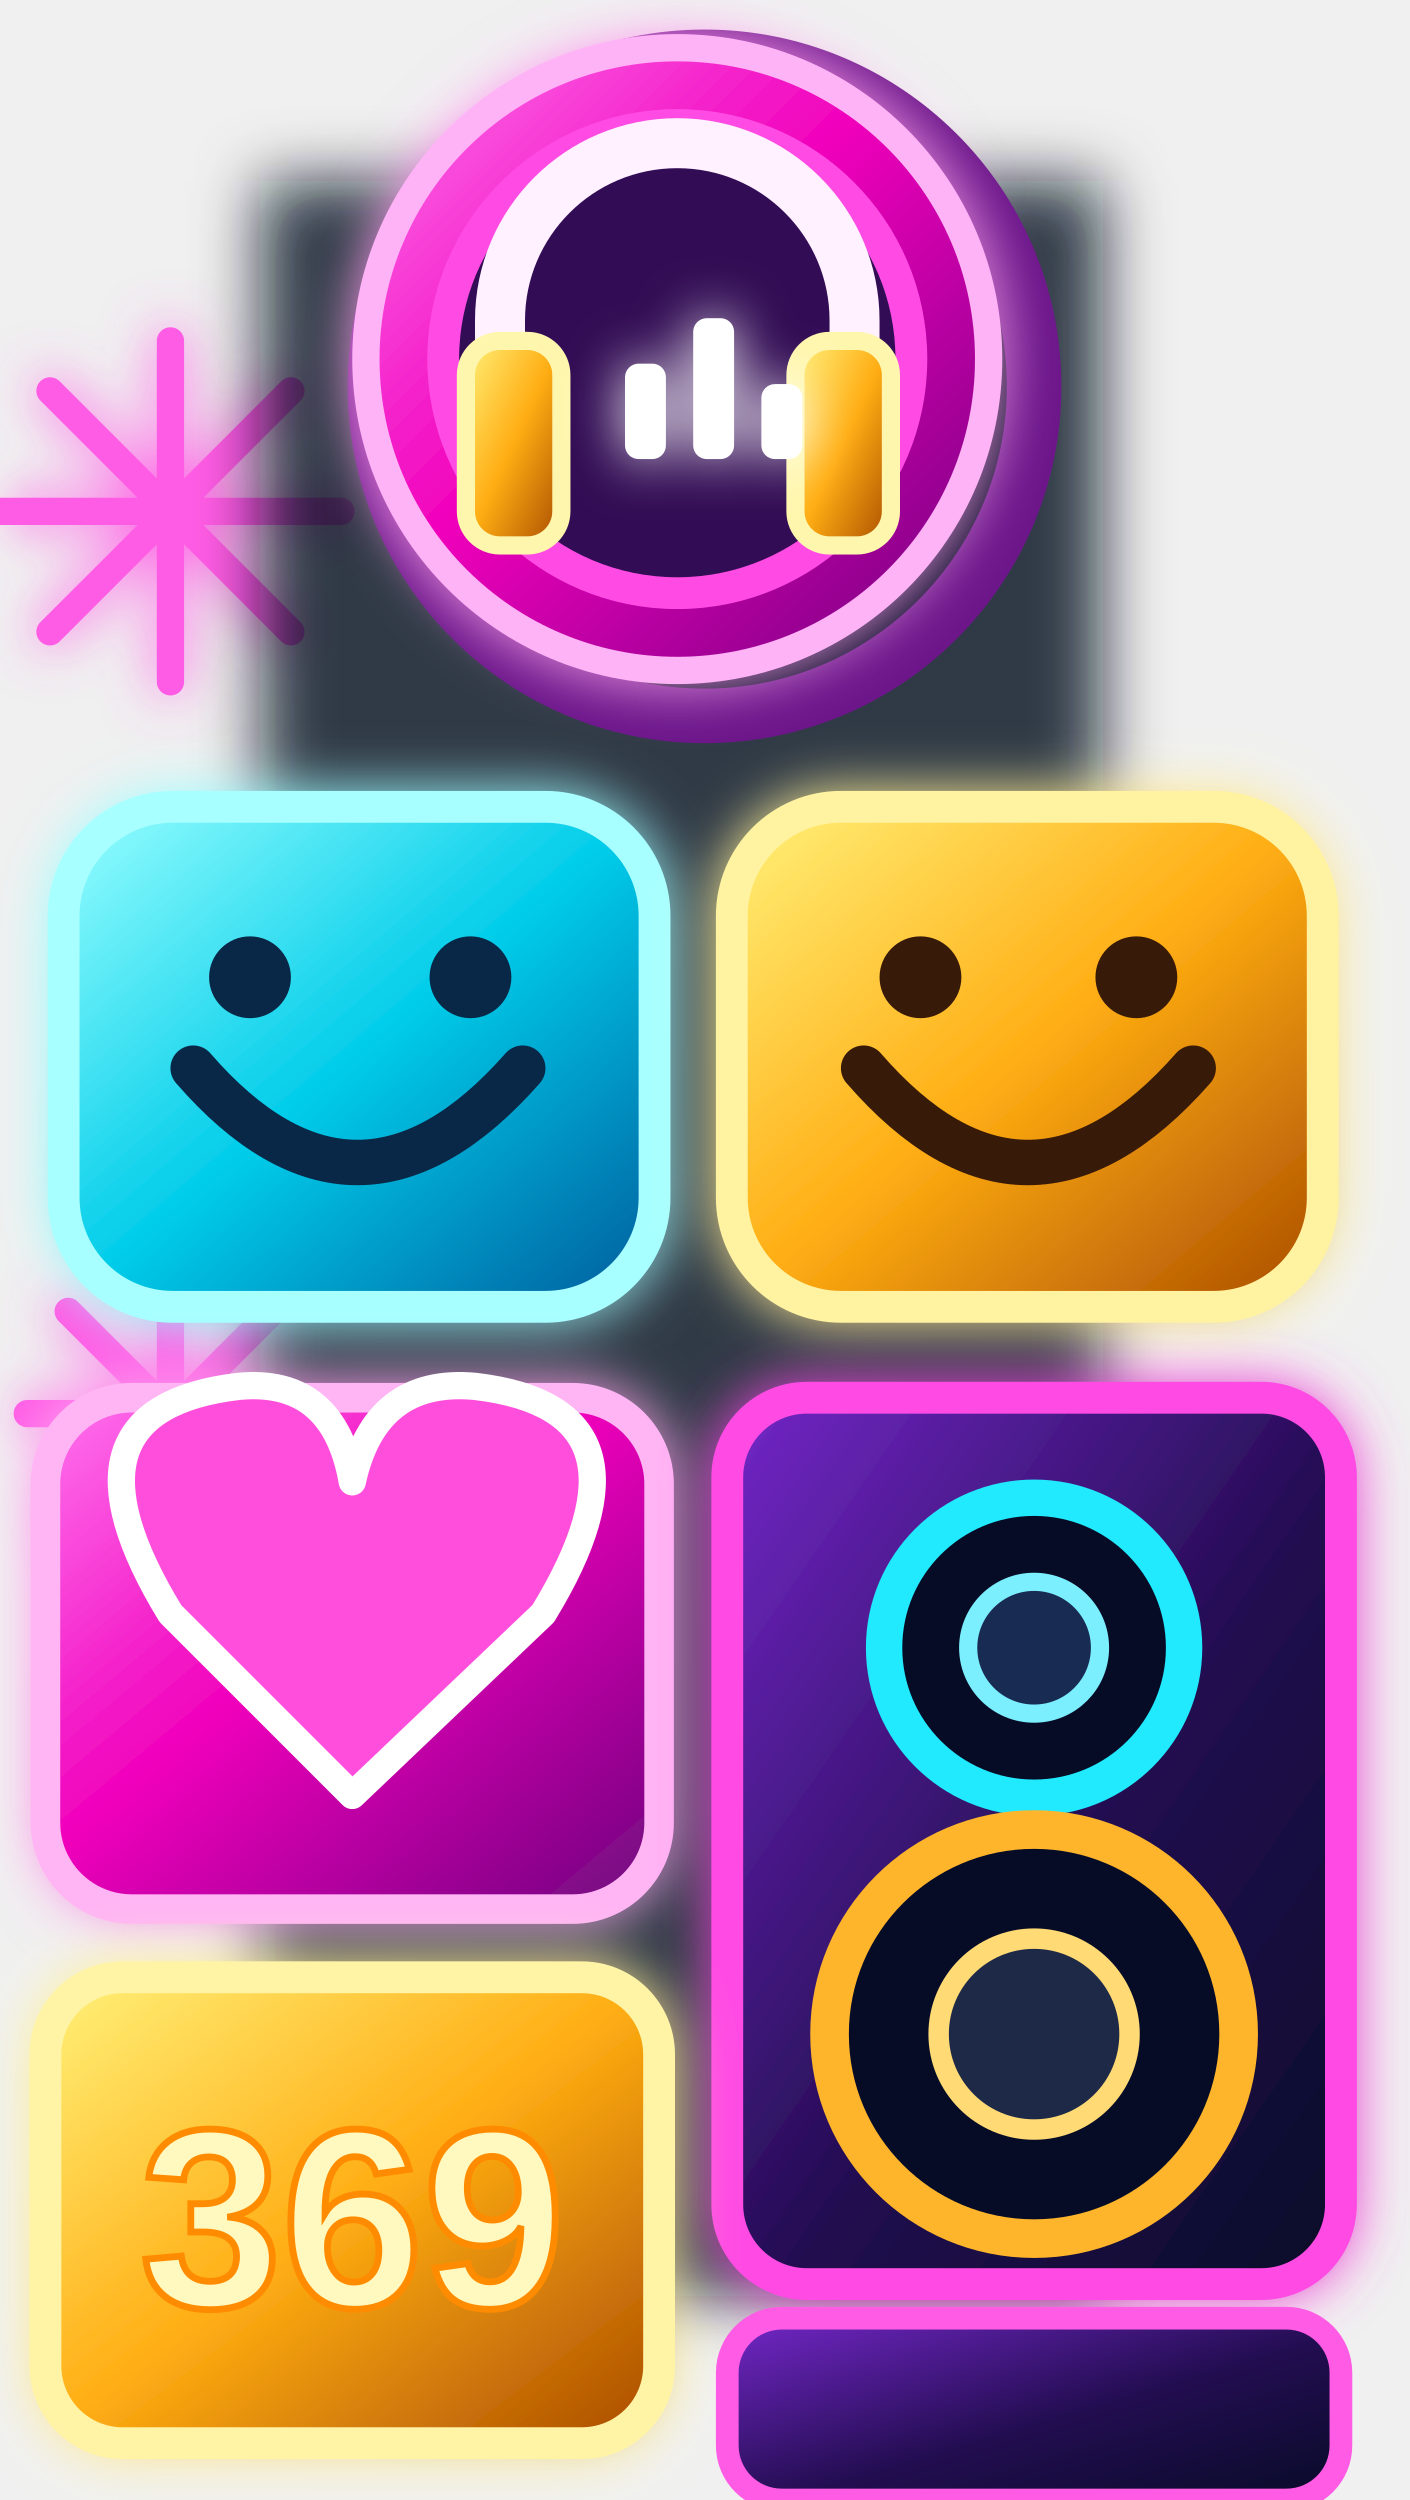
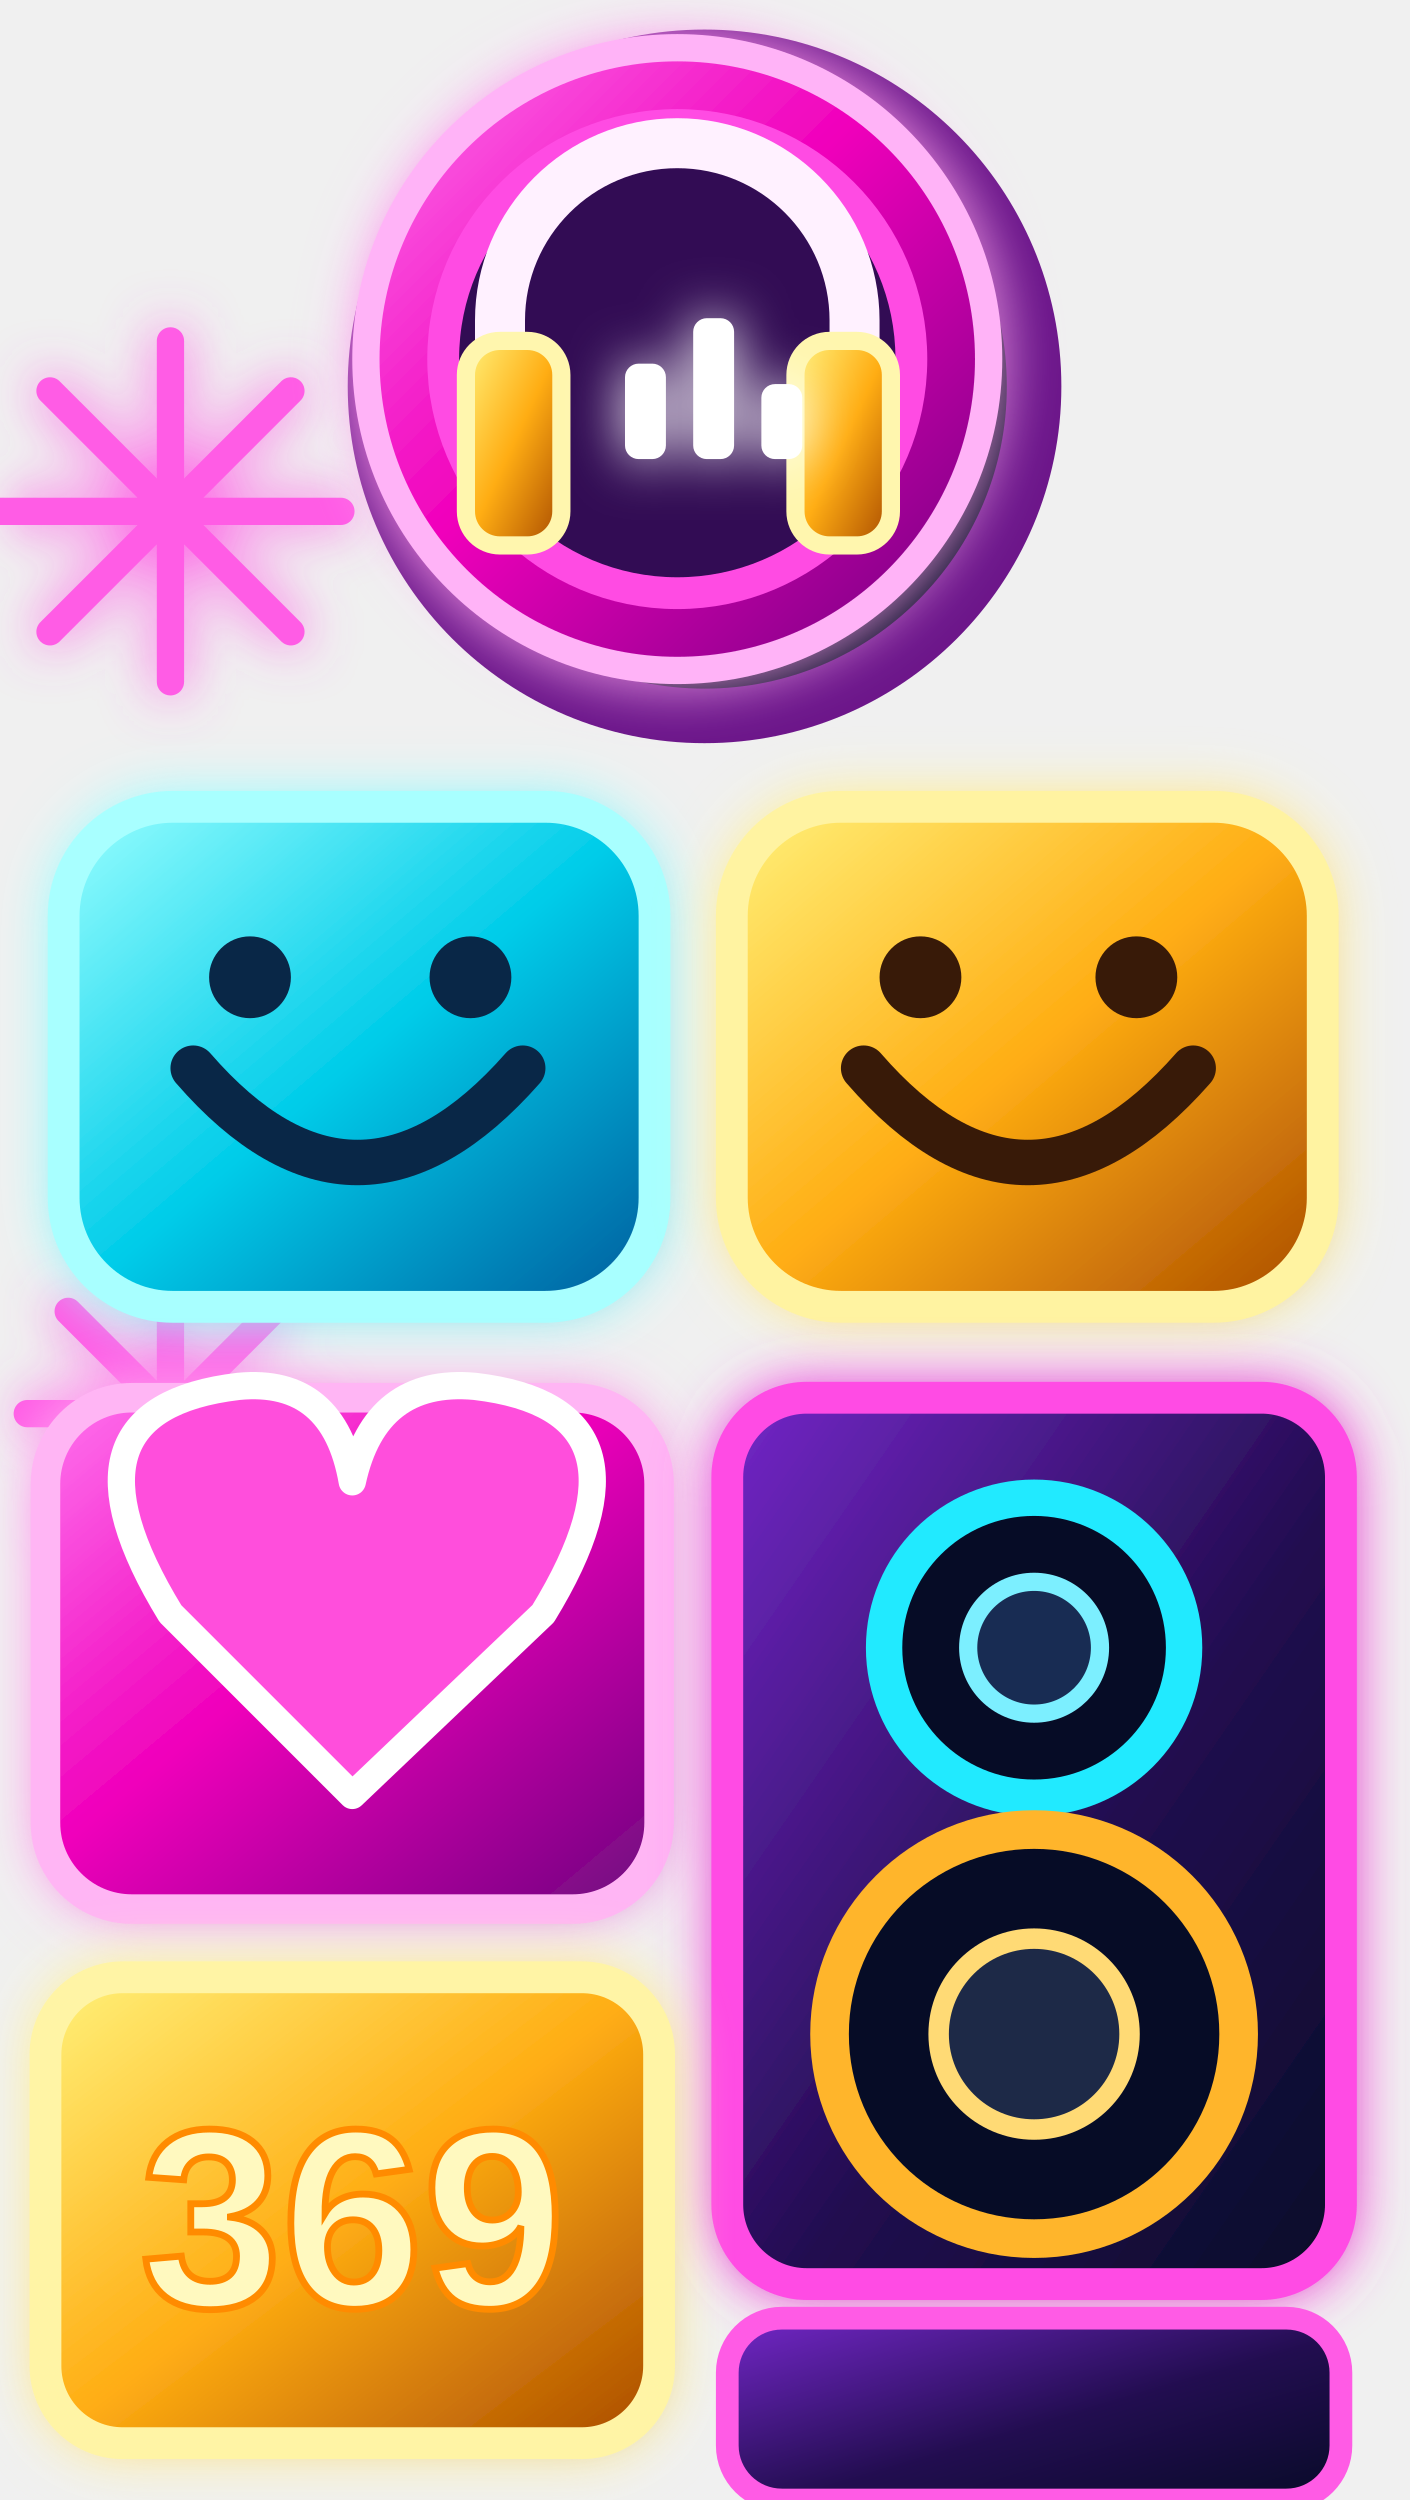
<svg xmlns="http://www.w3.org/2000/svg" width="620" height="1100" viewBox="0 0 620 1100">
  <defs>
    <linearGradient id="pink" x2="1" y2="1">
      <stop stop-color="#ff75ef" />
      <stop offset=".45" stop-color="#f000bb" />
      <stop offset="1" stop-color="#6d087e" />
    </linearGradient>
    <linearGradient id="cyan" x2="1" y2="1">
      <stop stop-color="#9affff" />
      <stop offset=".5" stop-color="#00cce9" />
      <stop offset="1" stop-color="#075a9c" />
    </linearGradient>
    <linearGradient id="gold" x2="1" y2="1">
      <stop stop-color="#fff27b" />
      <stop offset=".5" stop-color="#ffad13" />
      <stop offset="1" stop-color="#a84a00" />
    </linearGradient>
    <linearGradient id="purple" x2="1" y2="1">
      <stop stop-color="#7427c9" />
      <stop offset=".55" stop-color="#220d50" />
      <stop offset="1" stop-color="#080b28" />
    </linearGradient>
    <filter id="glow" x="-70%" y="-70%" width="240%" height="240%">
      <feGaussianBlur stdDeviation="12" result="b" />
      <feMerge>
        <feMergeNode in="b" />
        <feMergeNode in="SourceGraphic" />
      </feMerge>
    </filter>
    <filter id="shadow" x="-30%" y="-30%" width="160%" height="160%">
      <feGaussianBlur stdDeviation="14" />
    </filter>
  </defs>
  <g stroke="#ff5be5" stroke-width="12" stroke-linecap="round" filter="url(#glow)">
    <path d="M75 150v150M0 225h150M22 172l106 106M128 172L22 278" />
    <path d="M75 560v125M12 622h126M30 577l90 90M120 577l-90 90" />
  </g>
-   <path d="M115 80h370v930H115z" fill="#05091d" opacity=".8" filter="url(#shadow)" />
  <circle cx="310" cy="170" r="145" fill="#090b27" stroke="#6c168a" stroke-width="24" />
  <circle cx="298" cy="158" r="137" fill="url(#pink)" stroke="#ffb3f7" stroke-width="12" filter="url(#glow)" />
  <circle cx="298" cy="158" r="103" fill="#320c54" stroke="#ff4be3" stroke-width="14" />
  <path d="M220 166v-25a78 78 0 0 1 156 0v25" fill="none" stroke="#fff1ff" stroke-width="22" stroke-linecap="round" />
  <rect x="205" y="150" width="42" height="90" rx="15" fill="url(#gold)" stroke="#fff6ae" stroke-width="8" />
  <rect x="350" y="150" width="42" height="90" rx="15" fill="url(#gold)" stroke="#fff6ae" stroke-width="8" />
  <g fill="#fff" filter="url(#glow)">
    <rect x="275" y="160" width="18" height="42" rx="6" />
    <rect x="305" y="140" width="18" height="62" rx="6" />
    <rect x="335" y="169" width="18" height="33" rx="6" />
  </g>
  <rect x="28" y="355" width="260" height="220" rx="48" fill="url(#cyan)" stroke="#a8ffff" stroke-width="14" filter="url(#glow)" />
  <circle cx="110" cy="430" r="18" fill="#092747" />
  <circle cx="207" cy="430" r="18" fill="#092747" />
  <path d="M85 470q72 83 145 0" fill="none" stroke="#092747" stroke-width="20" stroke-linecap="round" />
  <rect x="322" y="355" width="260" height="220" rx="48" fill="url(#gold)" stroke="#fff3a1" stroke-width="14" filter="url(#glow)" />
  <circle cx="405" cy="430" r="18" fill="#381a08" />
  <circle cx="500" cy="430" r="18" fill="#381a08" />
  <path d="M380 470q72 83 145 0" fill="none" stroke="#381a08" stroke-width="20" stroke-linecap="round" />
  <rect x="20" y="615" width="270" height="225" rx="38" fill="url(#pink)" stroke="#ffb5f4" stroke-width="13" filter="url(#glow)" />
  <path d="M155 790 75 710q-55-90 30-100 42-4 50 42 10-46 54-42 85 10 30 100z" fill="#ff4edc" stroke="#fff" stroke-width="12" stroke-linejoin="round" />
  <rect x="320" y="615" width="270" height="390" rx="35" fill="url(#purple)" stroke="#ff4be4" stroke-width="14" filter="url(#glow)" />
  <circle cx="455" cy="725" r="66" fill="#060c26" stroke="#21eaff" stroke-width="16" />
  <circle cx="455" cy="725" r="29" fill="#182c53" stroke="#7cefff" stroke-width="8" />
  <circle cx="455" cy="895" r="90" fill="#060c26" stroke="#ffb52b" stroke-width="17" />
  <circle cx="455" cy="895" r="42" fill="#1d2947" stroke="#ffda75" stroke-width="9" />
  <rect x="20" y="870" width="270" height="205" rx="34" fill="url(#gold)" stroke="#fff4a5" stroke-width="14" filter="url(#glow)" />
  <text x="155" y="1015" text-anchor="middle" font-family="Arial,sans-serif" font-size="112" font-weight="900" fill="#fff9bf" stroke="#ff8b00" stroke-width="3">369</text>
  <rect x="320" y="1020" width="270" height="80" rx="24" fill="url(#purple)" stroke="#ff5be5" stroke-width="10" />
</svg>
